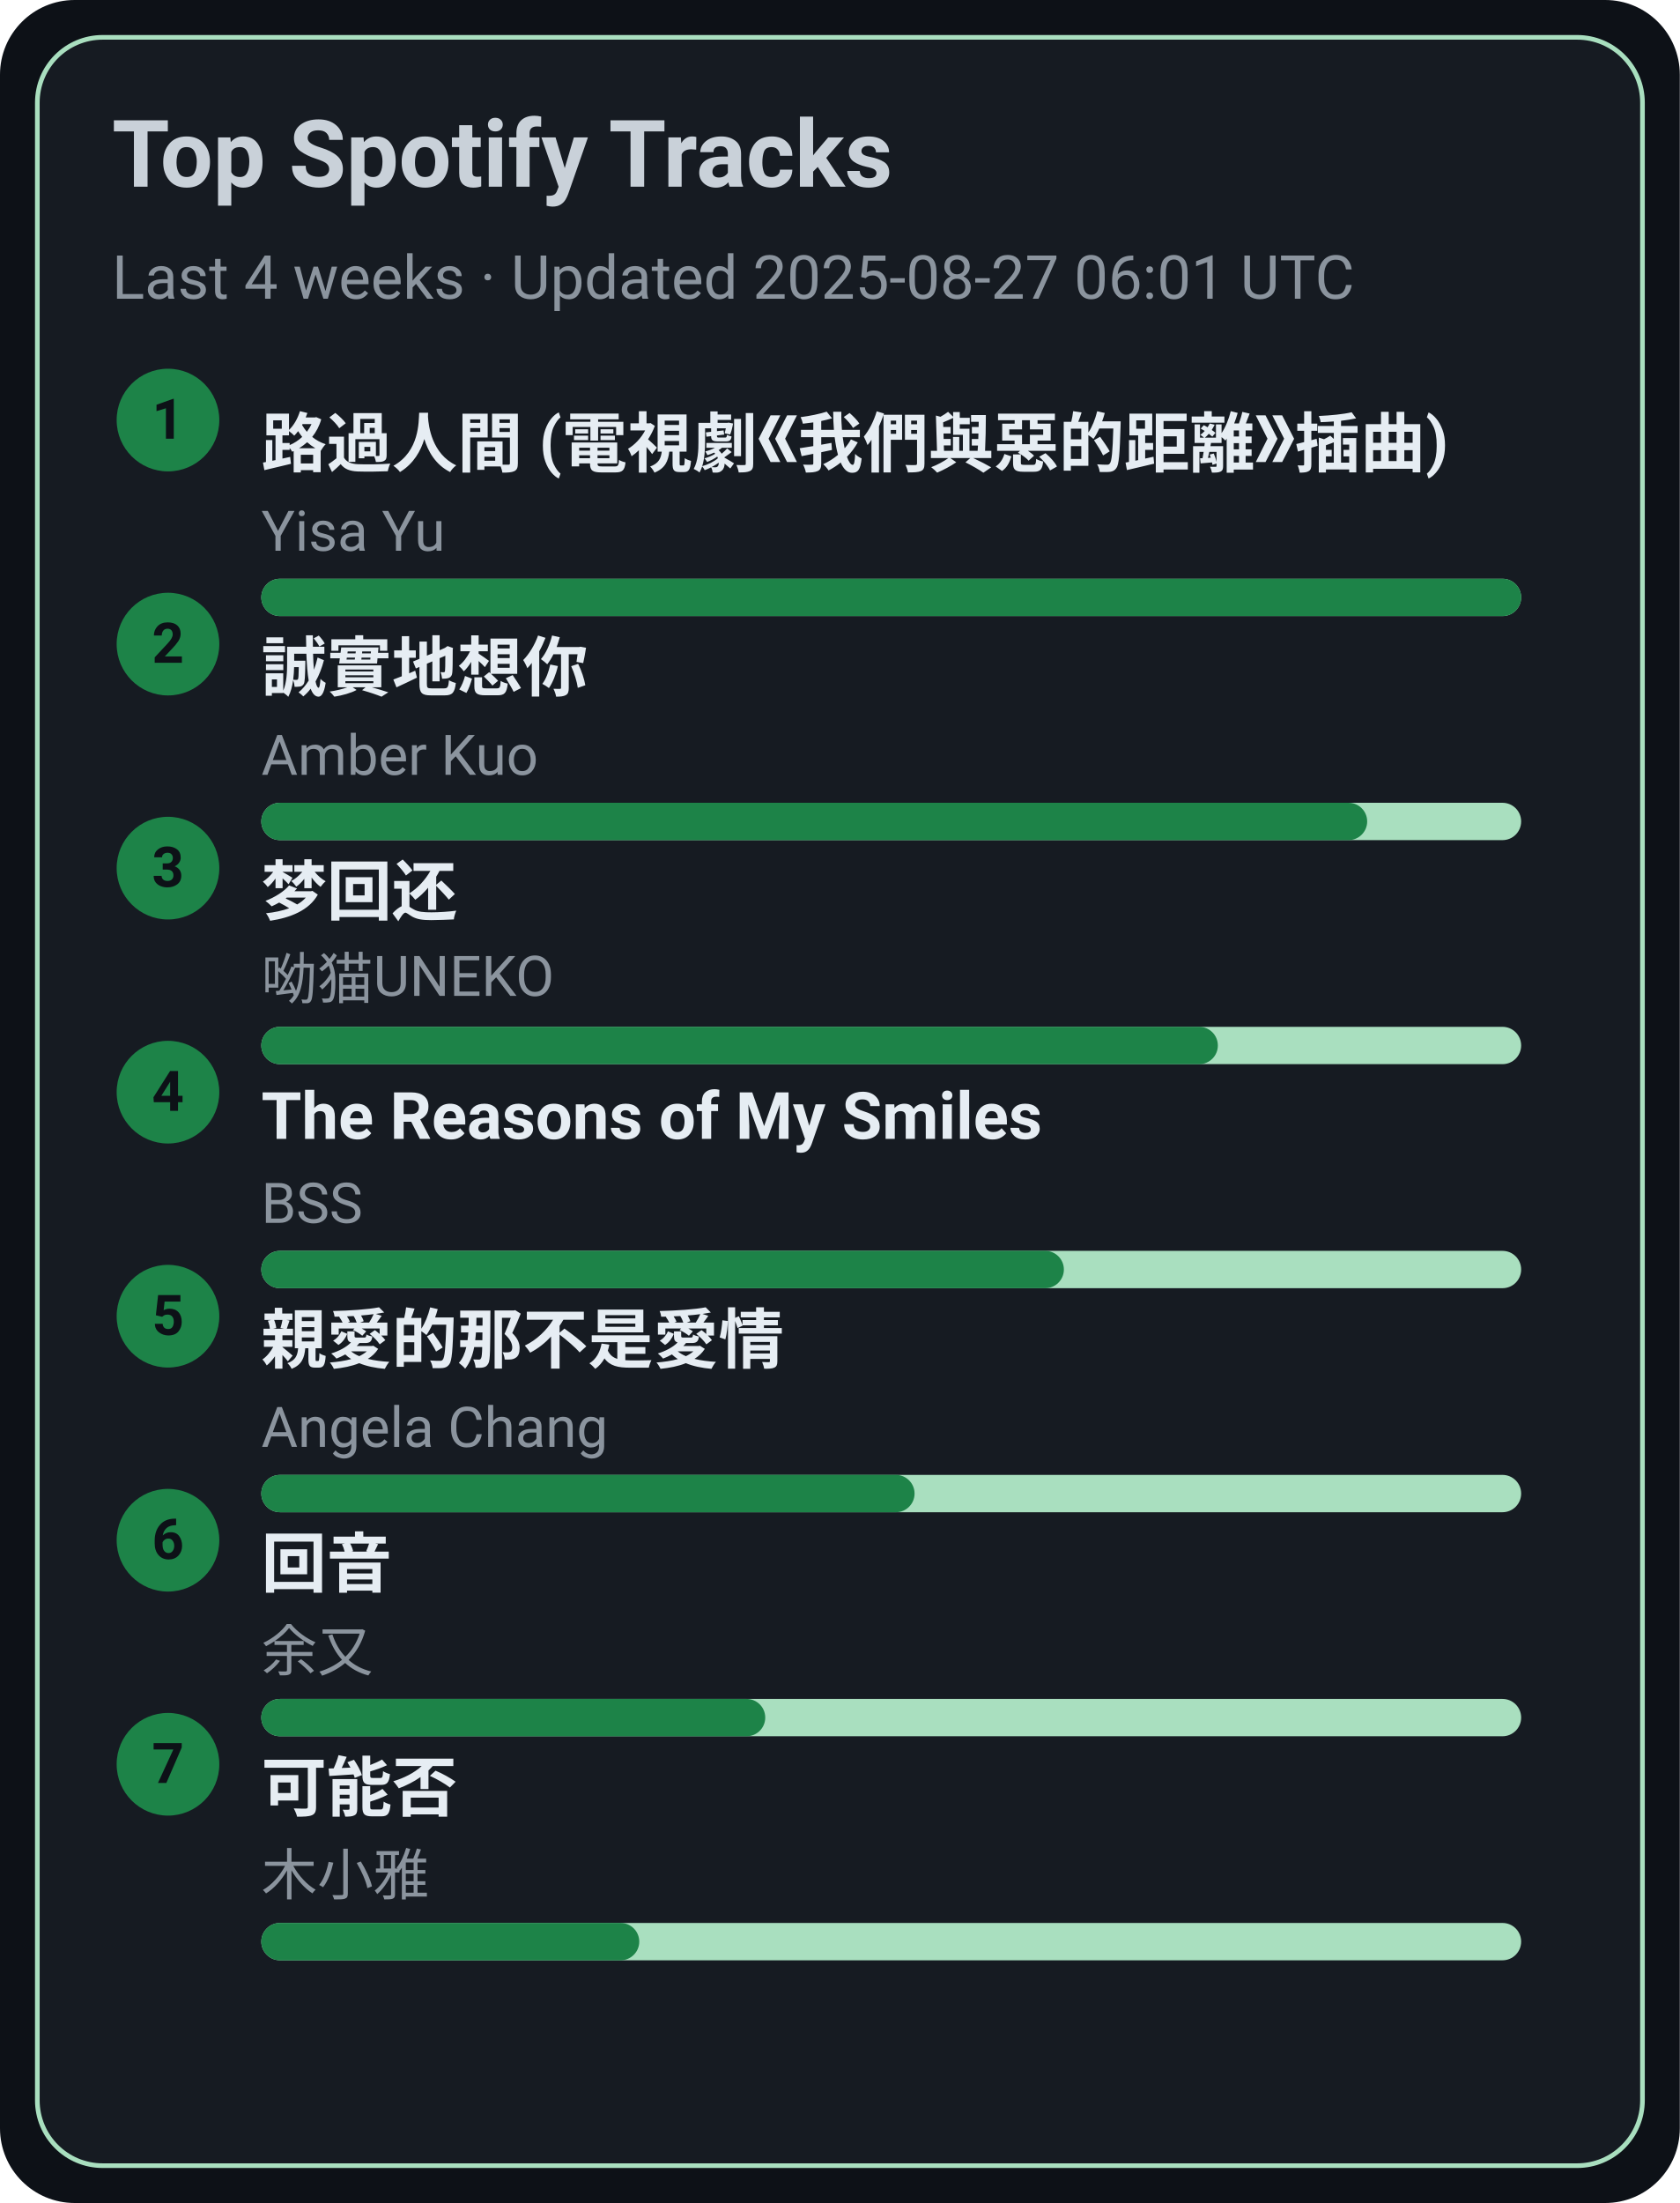
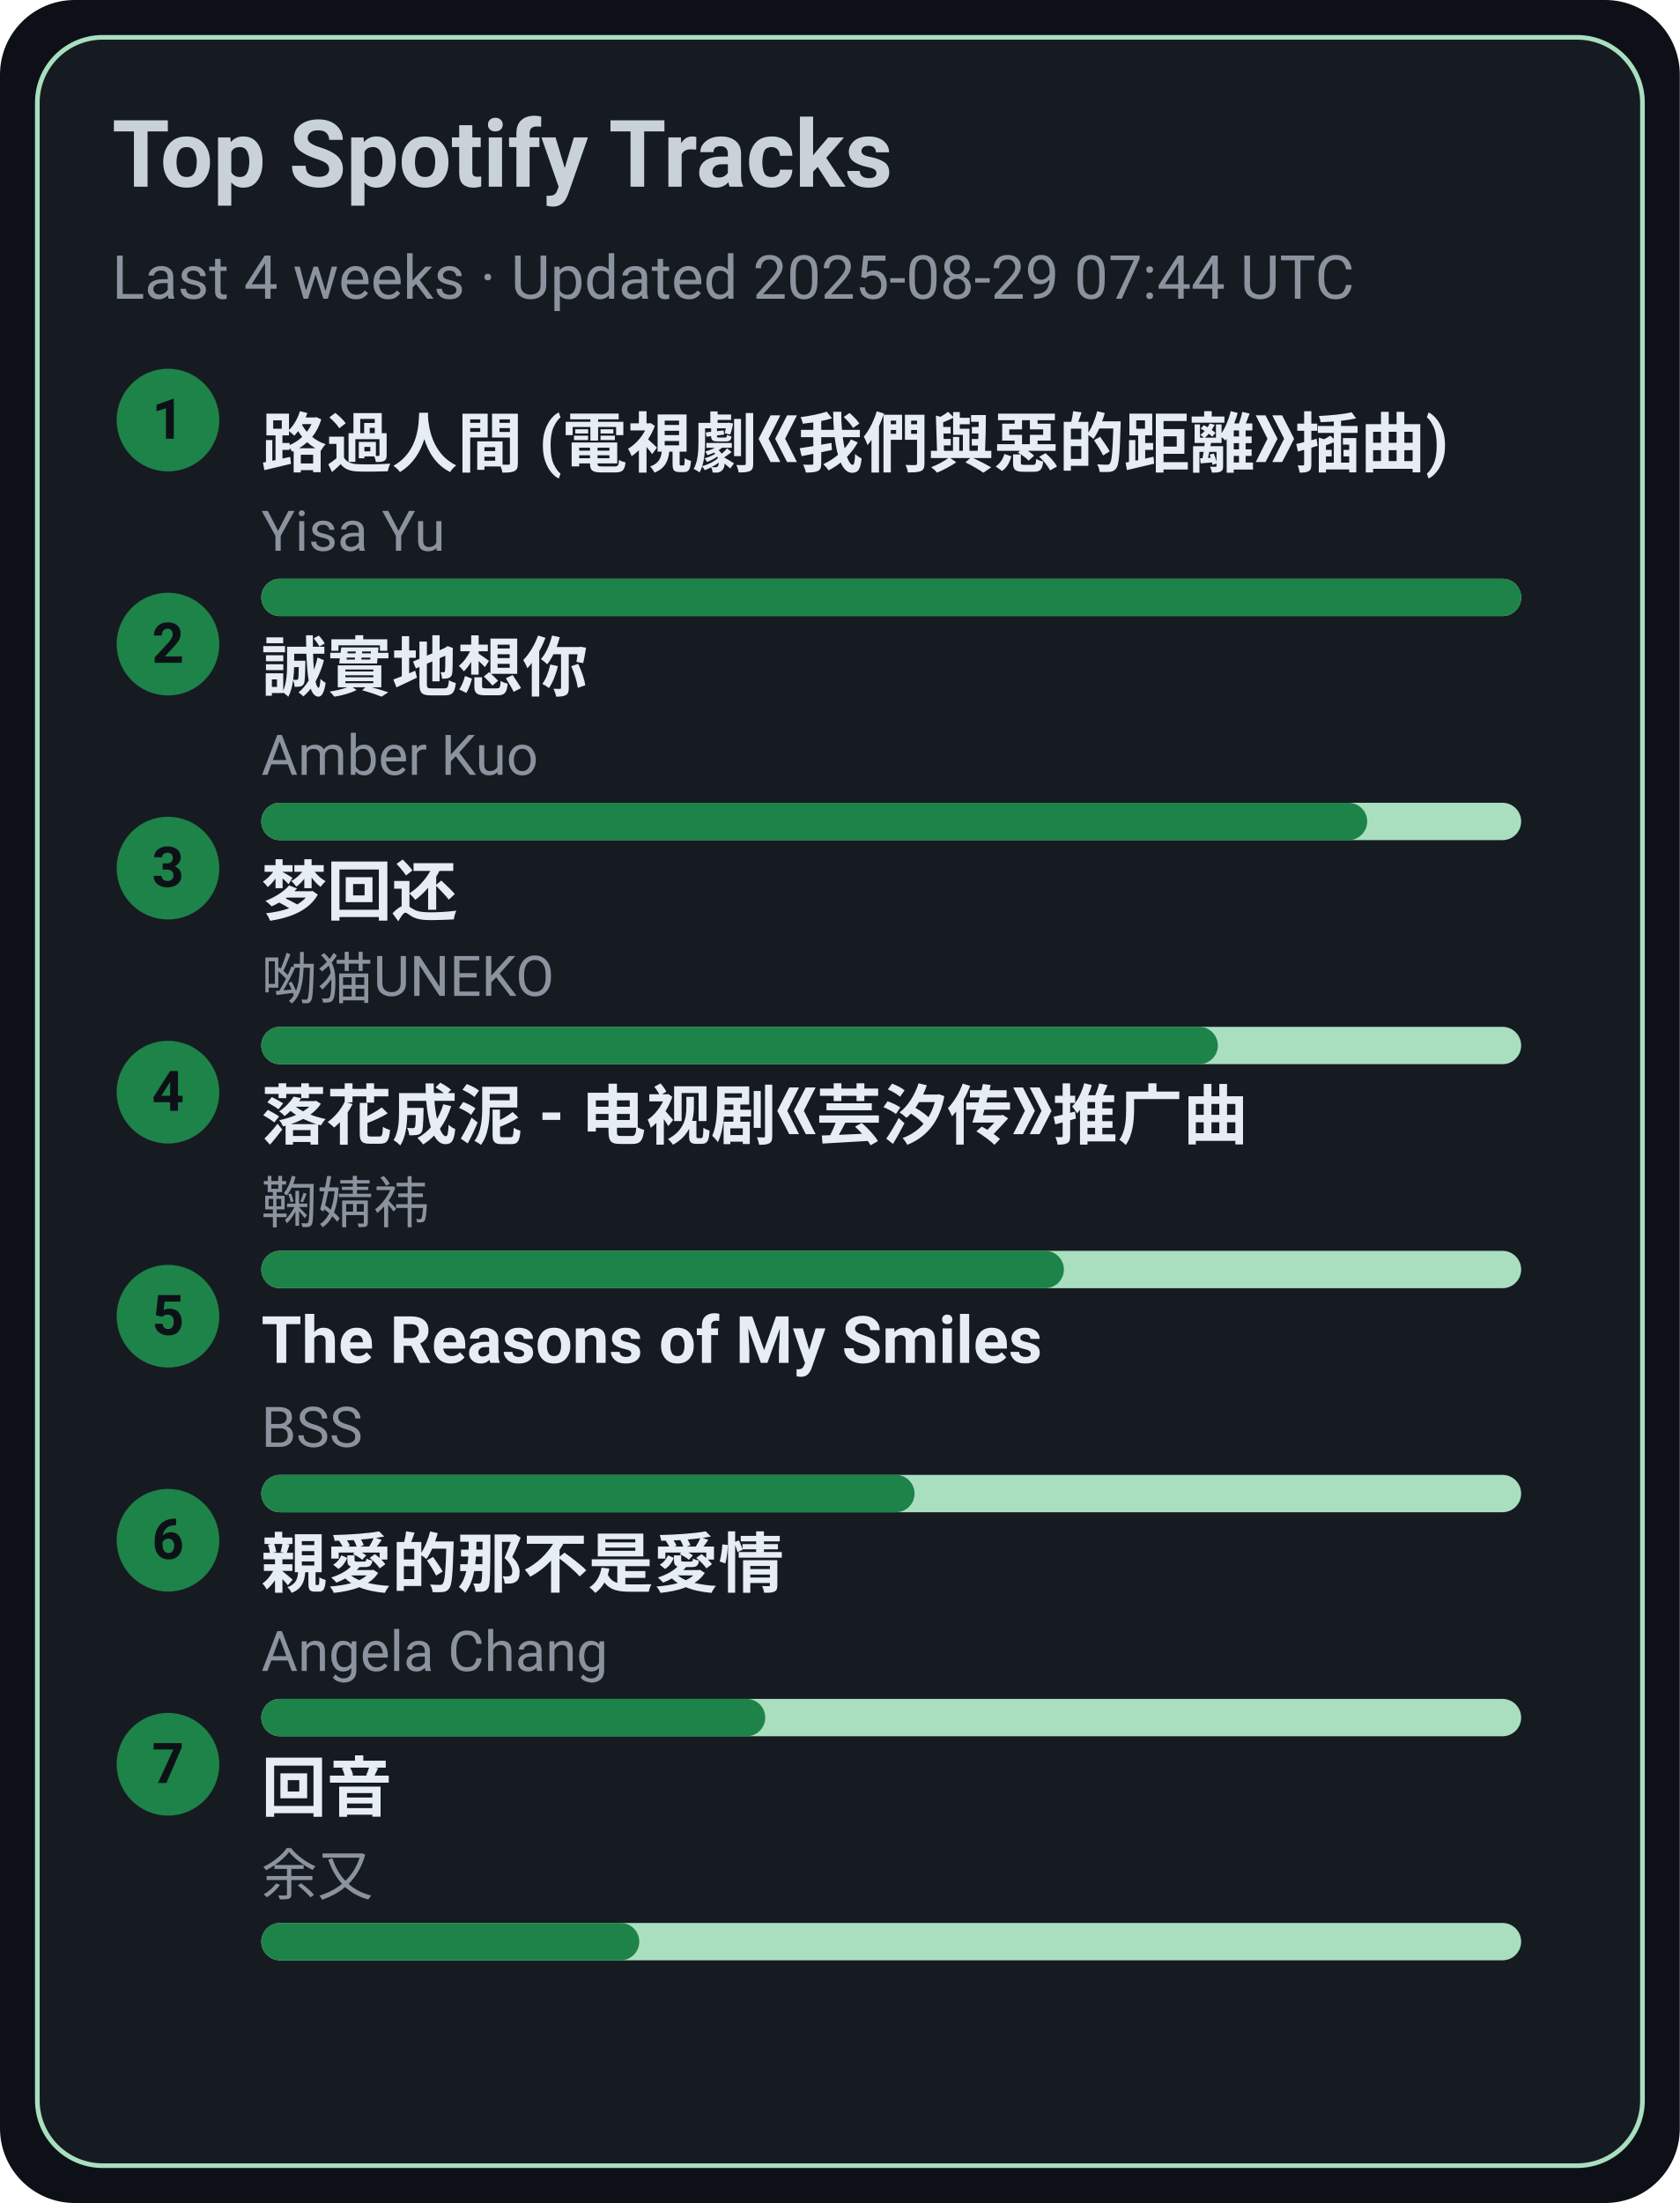
<svg xmlns="http://www.w3.org/2000/svg" width="360" height="472" viewBox="0 0 360 472">
  <style>text{font-family:-apple-system,BlinkMacSystemFont,Segoe UI,Roboto,Ubuntu,Helvetica Neue,Arial,Noto Sans,sans-serif}</style>
  <rect width="360" height="472" rx="16" fill="#0d1117" />
  <rect x="8" y="8" width="344" height="456" rx="14" fill="#161b22" stroke="#A9DFBF" />
  <text x="24" y="40" font-size="20" fill="#c9d1d9" font-weight="600">Top Spotify Tracks</text>
-   <text x="24" y="64" font-size="13" fill="#8b949e">Last 4 weeks · Updated 2025-08-27 06:01 UTC</text>
+   <text x="24" y="64" font-size="13" fill="#8b949e">Last 4 weeks · Updated 2025-08-29 07:44 UTC</text>
  <circle cx="36" cy="90" r="11" fill="#1D8348" />
  <text x="36" y="94" text-anchor="middle" font-size="12" fill="#0d1117" font-weight="700">1</text>
  <a href="https://open.spotify.com/track/1ZSleGniKMWNrWvK5cGALO" target="_blank" rel="noopener noreferrer">
    <text x="56" y="100" font-size="14" fill="#e6edf3" font-weight="600">路過人間 (電視劇《我們與惡的距離》插曲)</text>
  </a>
  <text x="56" y="118" font-size="12" fill="#8b949e">Yisa Yu</text>
  <rect x="56" y="124" width="270" height="8" rx="4" fill="#A9DFBF" />
  <rect x="56" y="124" width="270" height="8" rx="4" fill="#1D8348" />
  <circle cx="36" cy="138" r="11" fill="#1D8348" />
  <text x="36" y="142" text-anchor="middle" font-size="12" fill="#0d1117" font-weight="700">2</text>
  <a href="https://open.spotify.com/track/1SPZzj8QzOwZoAGKXMGLGJ" target="_blank" rel="noopener noreferrer">
    <text x="56" y="148" font-size="14" fill="#e6edf3" font-weight="600">誠實地想你</text>
  </a>
  <text x="56" y="166" font-size="12" fill="#8b949e">Amber Kuo</text>
  <rect x="56" y="172" width="270" height="8" rx="4" fill="#A9DFBF" />
  <rect x="56" y="172" width="237" height="8" rx="4" fill="#1D8348" />
  <circle cx="36" cy="186" r="11" fill="#1D8348" />
  <text x="36" y="190" text-anchor="middle" font-size="12" fill="#0d1117" font-weight="700">3</text>
  <a href="https://open.spotify.com/track/6jTK3YxlFysC8g0Ye9tbPK" target="_blank" rel="noopener noreferrer">
    <text x="56" y="196" font-size="14" fill="#e6edf3" font-weight="600">梦回还</text>
  </a>
  <text x="56" y="214" font-size="12" fill="#8b949e">呦猫UNEKO</text>
  <rect x="56" y="220" width="270" height="8" rx="4" fill="#A9DFBF" />
  <rect x="56" y="220" width="205" height="8" rx="4" fill="#1D8348" />
  <circle cx="36" cy="234" r="11" fill="#1D8348" />
  <text x="36" y="238" text-anchor="middle" font-size="12" fill="#0d1117" font-weight="700">4</text>
-   <a href="https://open.spotify.com/track/1amowbJ9HHFFSFdg2ubM7G" target="_blank" rel="noopener noreferrer">
-     <text x="56" y="244" font-size="14" fill="#e6edf3" font-weight="600">The Reasons of My Smiles</text>
+   <a href="https://open.spotify.com/track/3kOZsJz3crGIWWHeoCNa0O" target="_blank" rel="noopener noreferrer">
+     <text x="56" y="244" font-size="14" fill="#e6edf3" font-weight="600">落花成泥 - 电视剧《芸汐传》推广曲</text>
  </a>
-   <text x="56" y="262" font-size="12" fill="#8b949e">BSS</text>
+   <text x="56" y="262" font-size="12" fill="#8b949e">鞠婧祎</text>
  <rect x="56" y="268" width="270" height="8" rx="4" fill="#A9DFBF" />
  <rect x="56" y="268" width="172" height="8" rx="4" fill="#1D8348" />
  <circle cx="36" cy="282" r="11" fill="#1D8348" />
  <text x="36" y="286" text-anchor="middle" font-size="12" fill="#0d1117" font-weight="700">5</text>
-   <a href="https://open.spotify.com/track/1MAv2SJPGVVDHyFlhflmYR" target="_blank" rel="noopener noreferrer">
-     <text x="56" y="292" font-size="14" fill="#e6edf3" font-weight="600">親愛的那不是愛情</text>
+   <a href="https://open.spotify.com/track/1amowbJ9HHFFSFdg2ubM7G" target="_blank" rel="noopener noreferrer">
+     <text x="56" y="292" font-size="14" fill="#e6edf3" font-weight="600">The Reasons of My Smiles</text>
  </a>
-   <text x="56" y="310" font-size="12" fill="#8b949e">Angela Chang</text>
+   <text x="56" y="310" font-size="12" fill="#8b949e">BSS</text>
  <rect x="56" y="316" width="270" height="8" rx="4" fill="#A9DFBF" />
  <rect x="56" y="316" width="140" height="8" rx="4" fill="#1D8348" />
  <circle cx="36" cy="330" r="11" fill="#1D8348" />
  <text x="36" y="334" text-anchor="middle" font-size="12" fill="#0d1117" font-weight="700">6</text>
-   <a href="https://open.spotify.com/track/1K30lsrpvTR0ytSICU2Z3X" target="_blank" rel="noopener noreferrer">
-     <text x="56" y="340" font-size="14" fill="#e6edf3" font-weight="600">回音</text>
+   <a href="https://open.spotify.com/track/1MAv2SJPGVVDHyFlhflmYR" target="_blank" rel="noopener noreferrer">
+     <text x="56" y="340" font-size="14" fill="#e6edf3" font-weight="600">親愛的那不是愛情</text>
  </a>
-   <text x="56" y="358" font-size="12" fill="#8b949e">余又</text>
+   <text x="56" y="358" font-size="12" fill="#8b949e">Angela Chang</text>
  <rect x="56" y="364" width="270" height="8" rx="4" fill="#A9DFBF" />
  <rect x="56" y="364" width="108" height="8" rx="4" fill="#1D8348" />
  <circle cx="36" cy="378" r="11" fill="#1D8348" />
  <text x="36" y="382" text-anchor="middle" font-size="12" fill="#0d1117" font-weight="700">7</text>
-   <a href="https://open.spotify.com/track/1MftvvUAxzIm1ZnLQyEdr7" target="_blank" rel="noopener noreferrer">
-     <text x="56" y="388" font-size="14" fill="#e6edf3" font-weight="600">可能否</text>
+   <a href="https://open.spotify.com/track/1K30lsrpvTR0ytSICU2Z3X" target="_blank" rel="noopener noreferrer">
+     <text x="56" y="388" font-size="14" fill="#e6edf3" font-weight="600">回音</text>
  </a>
-   <text x="56" y="406" font-size="12" fill="#8b949e">木小雅</text>
+   <text x="56" y="406" font-size="12" fill="#8b949e">余又</text>
  <rect x="56" y="412" width="270" height="8" rx="4" fill="#A9DFBF" />
  <rect x="56" y="412" width="81" height="8" rx="4" fill="#1D8348" />
</svg>
